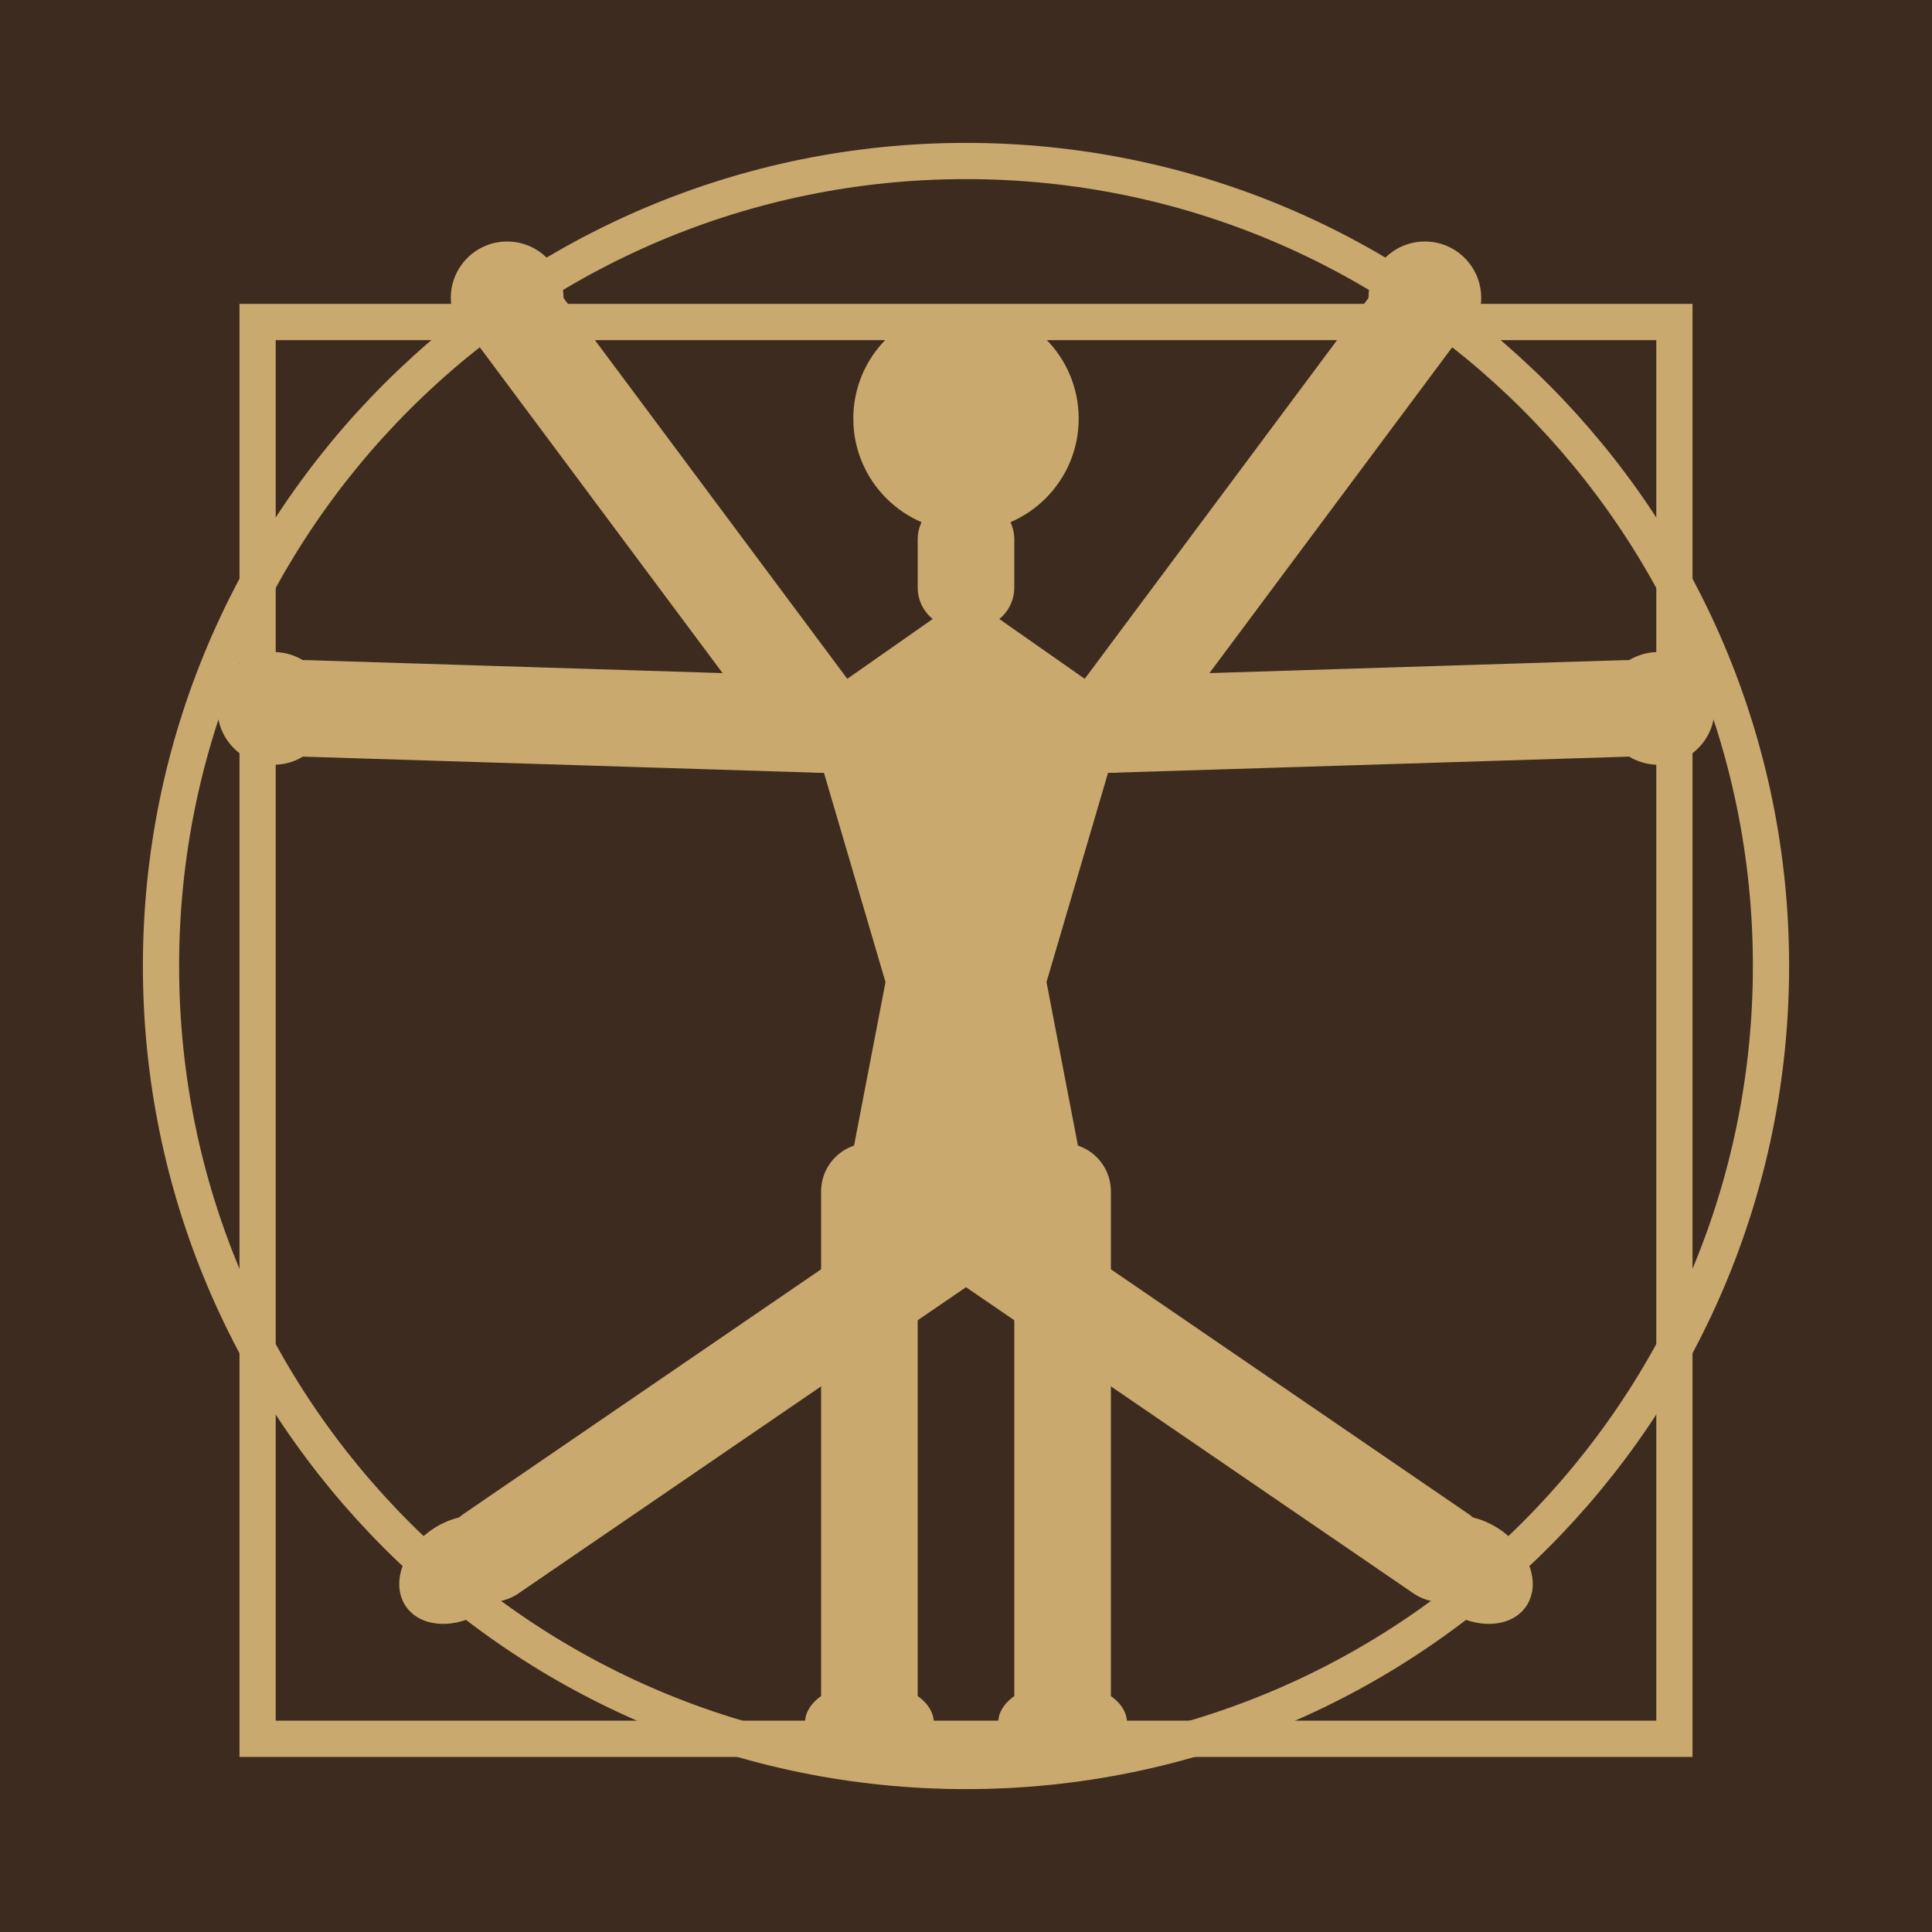
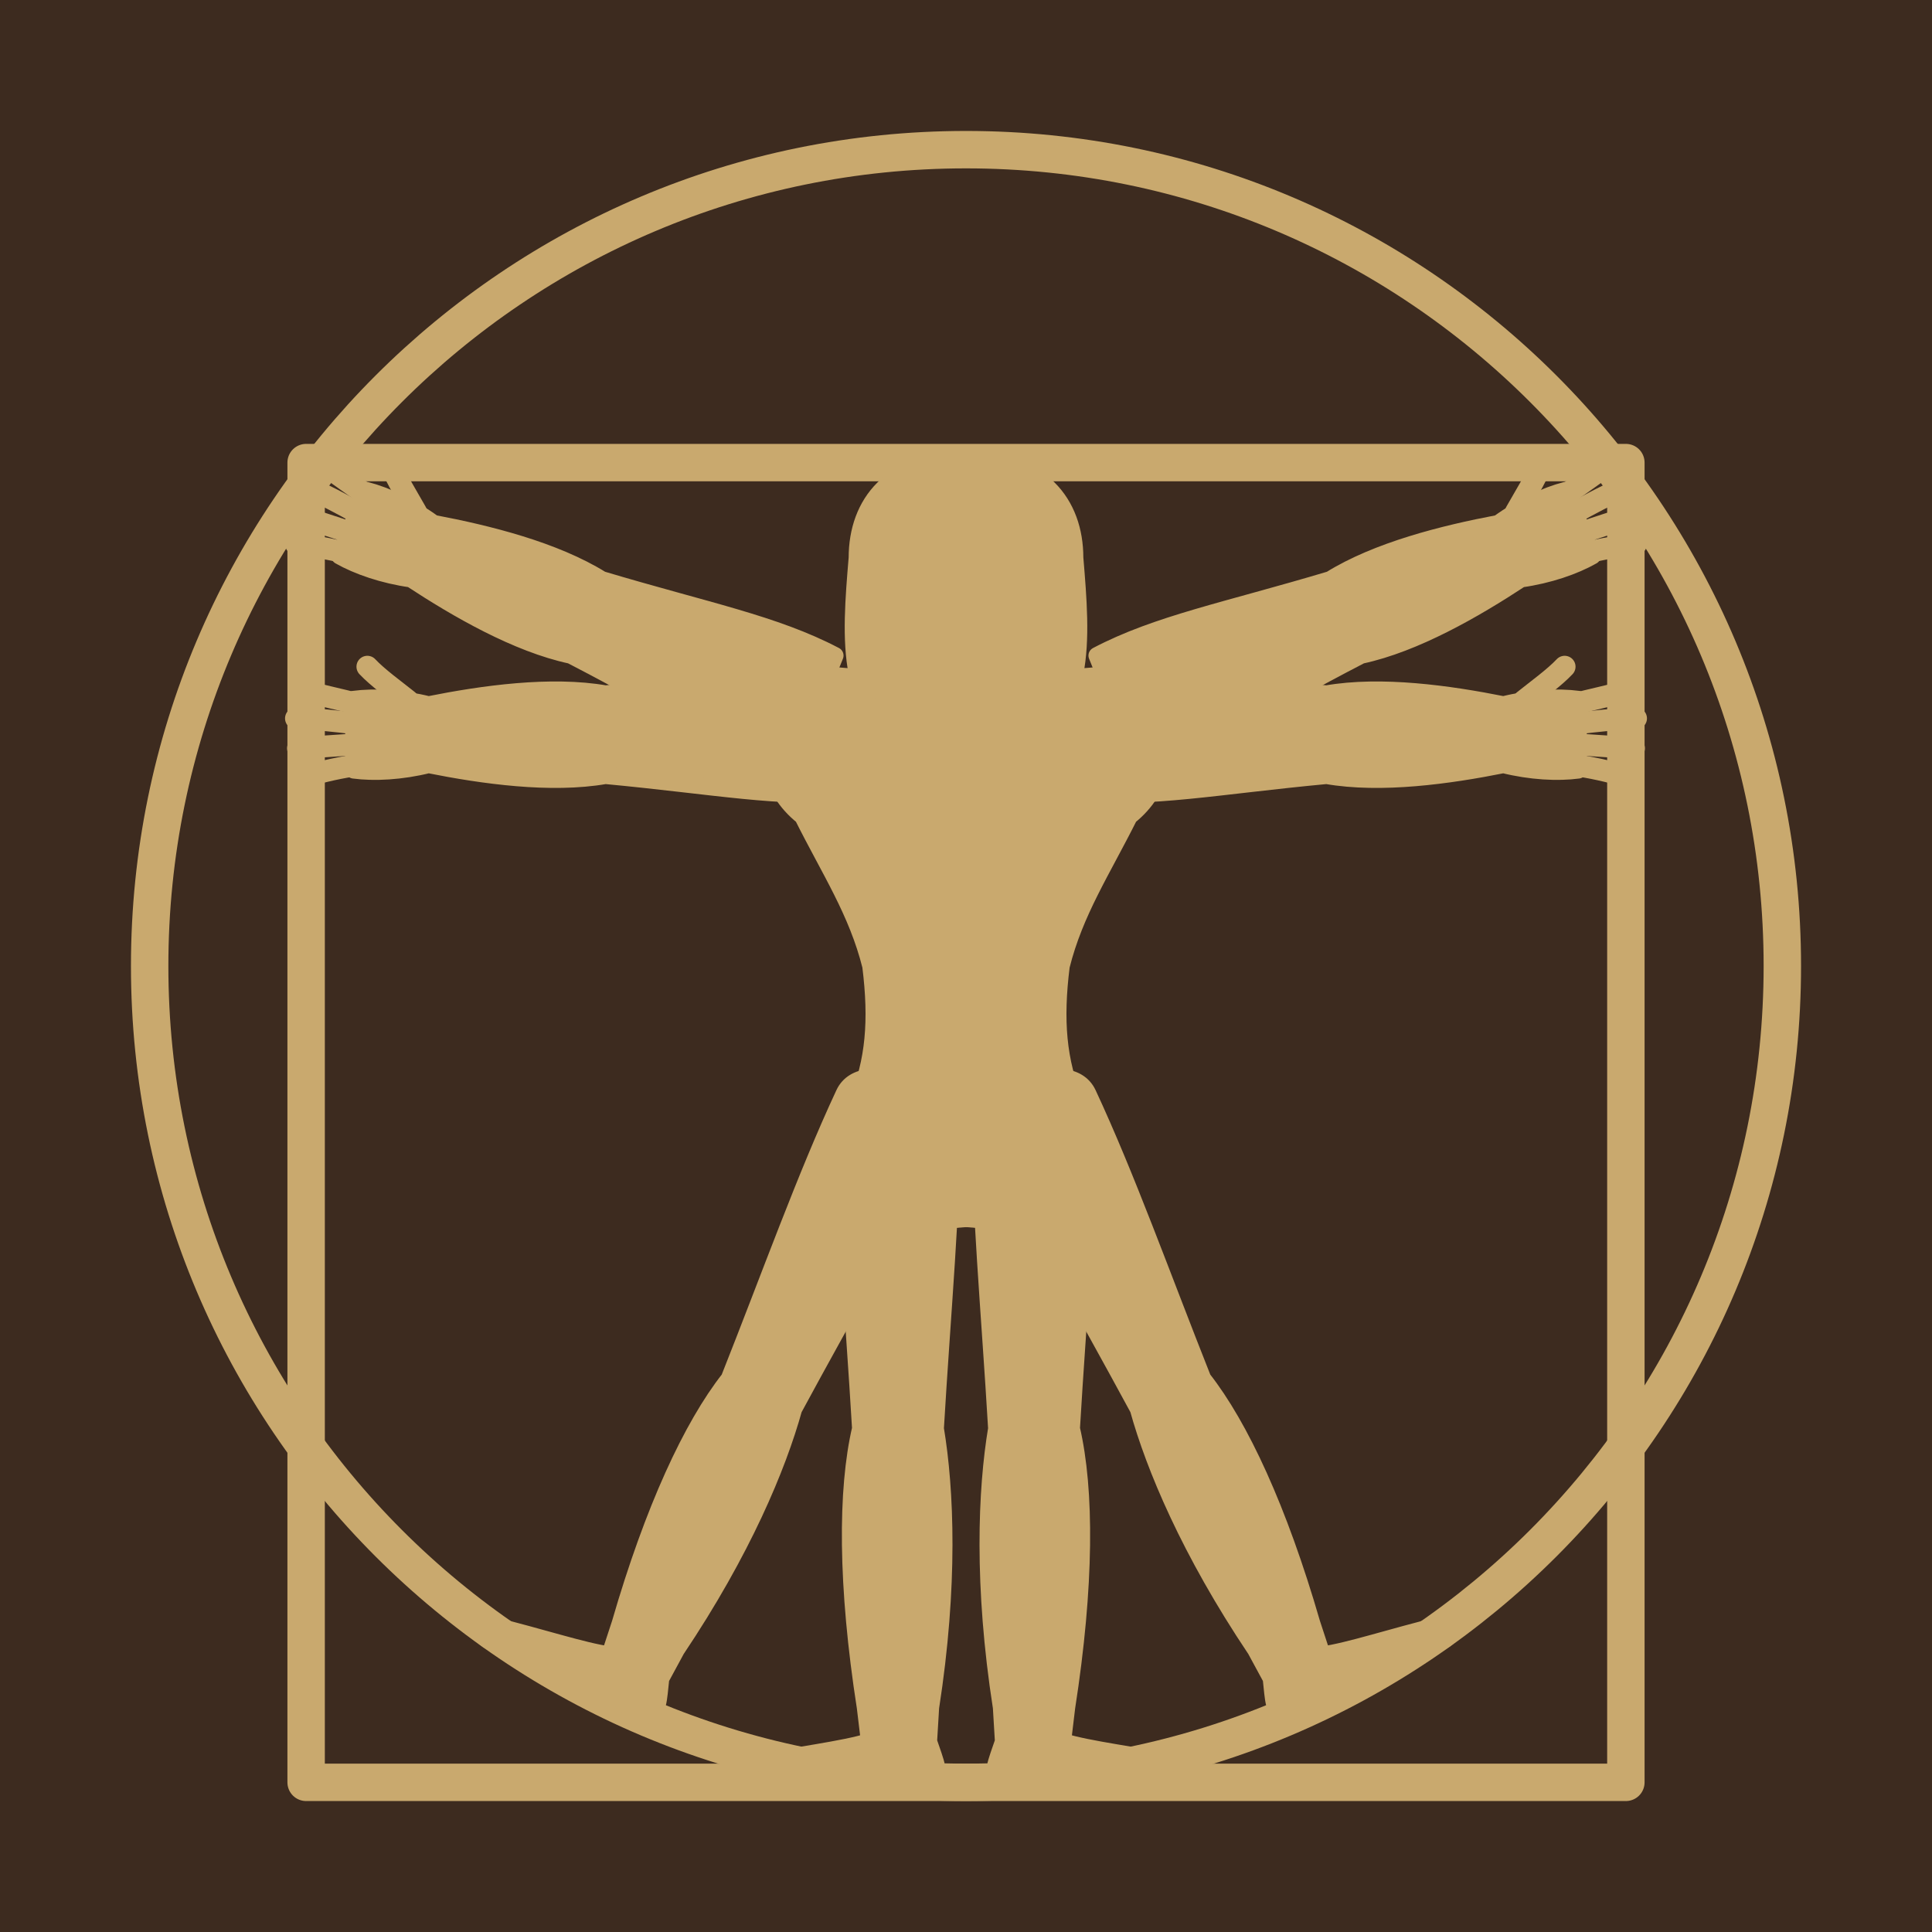
- <svg xmlns="http://www.w3.org/2000/svg" viewBox="0 0 240 240" role="img" aria-label="Nobodies">
-   <rect width="240" height="240" fill="#3d2b1f" />
-   <g transform="translate(0,4)">
-     <g fill="none" stroke="#c9a96e" stroke-width="4.5" stroke-linecap="round">
-       <circle cx="120" cy="116" r="100" />
-       <rect x="32" y="36" width="176" height="176" />
+ <svg xmlns="http://www.w3.org/2000/svg" viewBox="-22 -22 284 284" role="img" aria-label="Nobodies">
+   <rect x="-22" y="-22" width="284" height="284" fill="#3d2b1f" />
+   <defs>
+     <g id="arm">
+       <path fill="#c9a96e" stroke="#c9a96e" stroke-width="2.5" stroke-linejoin="round" d="M-6,-8.5 C4,-9.5 14,-7.5 30,-6 C38,-7.4 48,-6 56,-4.4 C60,-5.4 64,-5.6 67,-5.2 L67,5.2 C64,5.6 60,5.4 56,4.4 C48,6 38,7.4 30,6 C14,7.5 4,9.5 -6,8.5 Z" />
+       <g stroke="#c9a96e" stroke-width="3.2" stroke-linecap="round" fill="none">
+         <path d="M66,-4.4 C69,-5.2 72,-5.8 74,-6.4" />
+         <path d="M66.5,-1.6 C69.5,-2 72.5,-2.3 75.5,-2.4" />
+         <path d="M66.5,1.4 C69.5,1.6 72.5,1.8 75.2,2" />
+         <path d="M66,4.4 C69,4.8 71.5,5.4 73.6,6" />
+         <path d="M59,-5 C61,-6.6 63.5,-8.4 65,-10" />
+       </g>
    </g>
-     <g fill="none" stroke="#c9a96e" stroke-width="12" stroke-linecap="round" stroke-linejoin="round">
-       <g id="vmlimb">
-         <line x1="138" y1="86" x2="202" y2="84" />
-         <line x1="138" y1="86" x2="176" y2="35" />
-         <line x1="132" y1="144" x2="132" y2="209" />
-         <line x1="122" y1="150" x2="179" y2="189" />
-       </g>
-       <use href="#vmlimb" transform="translate(240,0) scale(-1,1)" />
+     <g id="leg">
+       <path fill="#c9a96e" stroke="#c9a96e" stroke-width="2.5" stroke-linejoin="round" d="M-8,0 C-8,-7 8,-7 8,0 C8,14 6.5,30 5.5,47 C7.6,56 7.6,70 4.8,88 L4.2,93 C8,94.2 15,95 22.5,96.5 C24.5,97 24.5,99 21,99 L-5,99 C-6.5,98 -5.5,96 -4.5,93 L-4.8,88 C-7.6,70 -7,56 -5.5,47 C-6.5,30 -8,14 -8,0 Z" />
    </g>
-     <g fill="#c9a96e" stroke="none">
-       <path d="M120,70 L140,84 L130,118 L135,144 L120,151 L105,144 L110,118 L100,84 Z" />
-       <rect x="114" y="58" width="12" height="16" rx="5" />
-       <circle cx="120" cy="48" r="14" />
-       <circle cx="206" cy="84" r="7" />
-       <circle cx="34" cy="84" r="7" />
-       <circle cx="177" cy="33" r="7" />
-       <circle cx="63" cy="33" r="7" />
-       <ellipse cx="132" cy="210" rx="8" ry="5" />
-       <ellipse cx="108" cy="210" rx="8" ry="5" />
-       <ellipse cx="183" cy="191" rx="8" ry="6" transform="rotate(35 183 191)" />
-       <ellipse cx="57" cy="191" rx="8" ry="6" transform="rotate(-35 57 191)" />
+     <g id="torsoR">
+       <path fill="#c9a96e" stroke="#c9a96e" stroke-width="2.5" stroke-linejoin="round" d="M118,64 L125.5,64 C126.5,70 126.5,75 125.5,79 C134,79 143,80 147,84 C150,88 149,94 144,98 C140,106 136,112 134,120 C133,128 133.5,134 136,140 C140,146 138,154 131,157 C126,158 120,157 118,157 Z" />
    </g>
+   </defs>
+   <g fill="none" stroke="#c9a96e" stroke-width="5.5" stroke-linejoin="round">
+     <circle cx="120" cy="120" r="120" />
+     <rect x="23" y="46" width="194" height="194" />
  </g>
+   <use href="#leg" transform="translate(130,141)" />
+   <use href="#leg" transform="translate(110,141) scale(-1,1)" />
+   <use href="#leg" transform="translate(131,142) rotate(-25) scale(0.96)" />
+   <use href="#leg" transform="translate(109,142) scale(-1,1) rotate(-25) scale(0.96)" />
+   <use href="#torsoR" />
+   <use href="#torsoR" transform="translate(240,0) scale(-1,1)" />
+   <use href="#arm" transform="translate(143,86)" />
+   <use href="#arm" transform="translate(97,86) scale(-1,1)" />
+   <use href="#arm" transform="translate(148,80) rotate(-22)" />
+   <use href="#arm" transform="translate(92,80) scale(-1,1) rotate(-22)" />
+   <path fill="#c9a96e" stroke="#c9a96e" stroke-width="2.5" stroke-linejoin="round" d="M120,45.6 C131,45.6 136,52 136,60 C136.5,66 137,72 136,77 C135,80 132,80 130,78 C127,76 124,78 120,78 C116,78 113,76 110,78 C108,80 105,80 104,77 C103,72 103.5,66 104,60 C104,52 109,45.6 120,45.6 Z" />
</svg>
